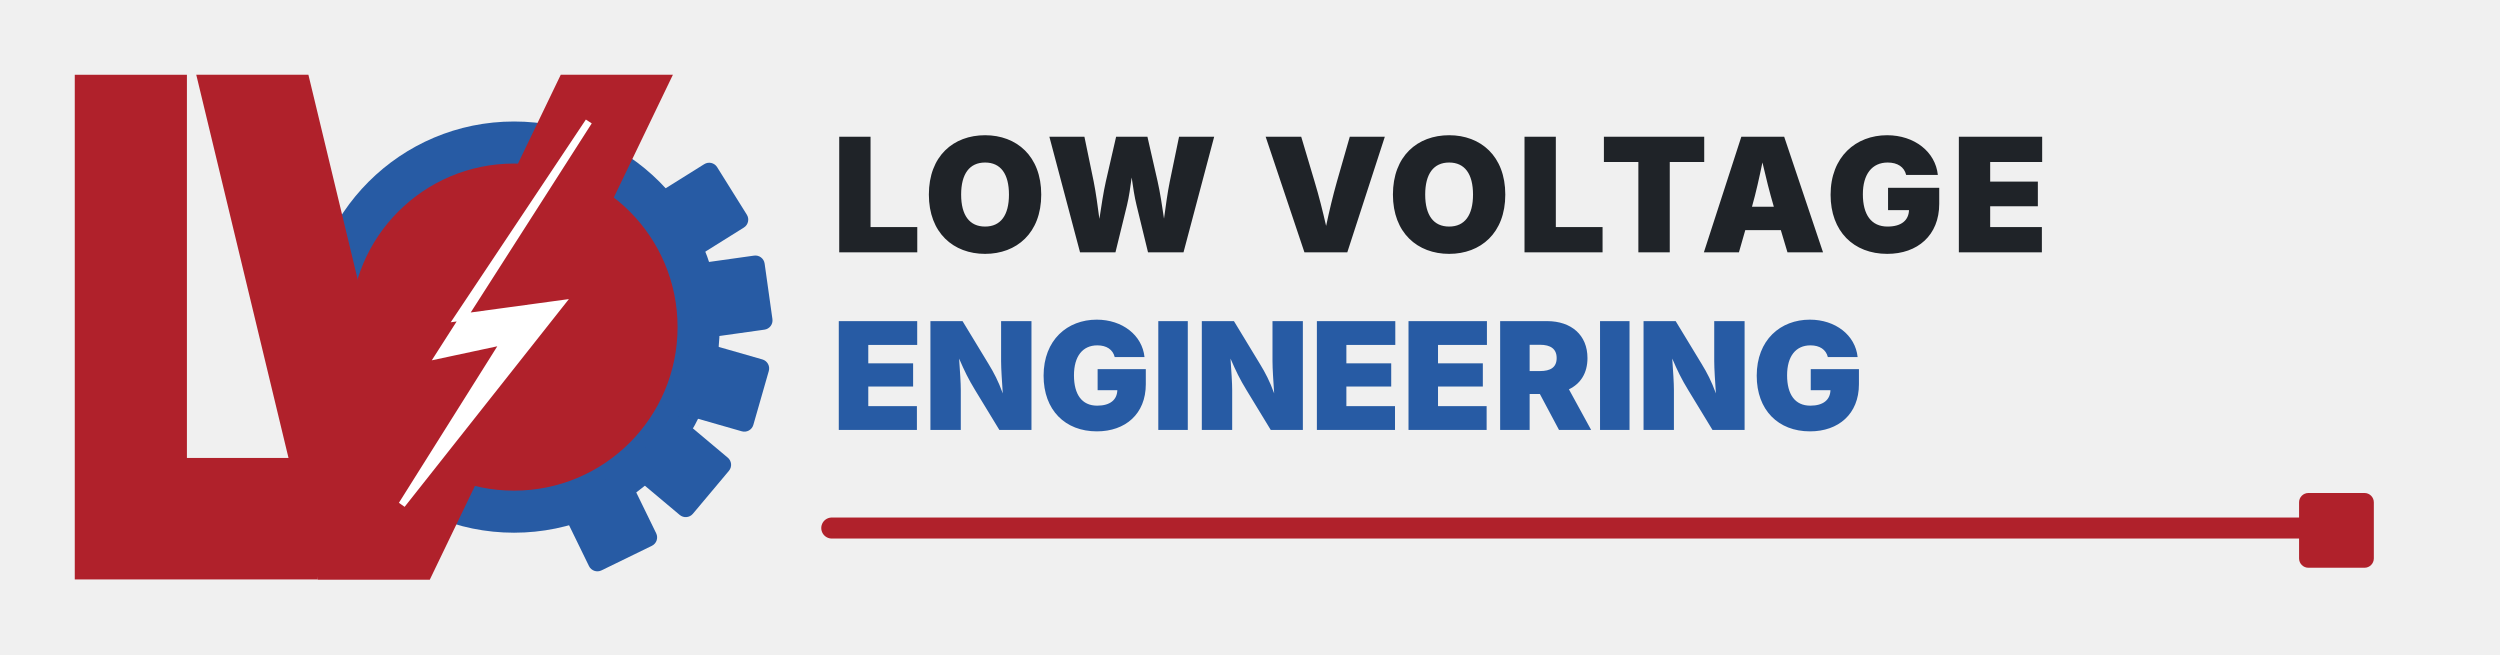
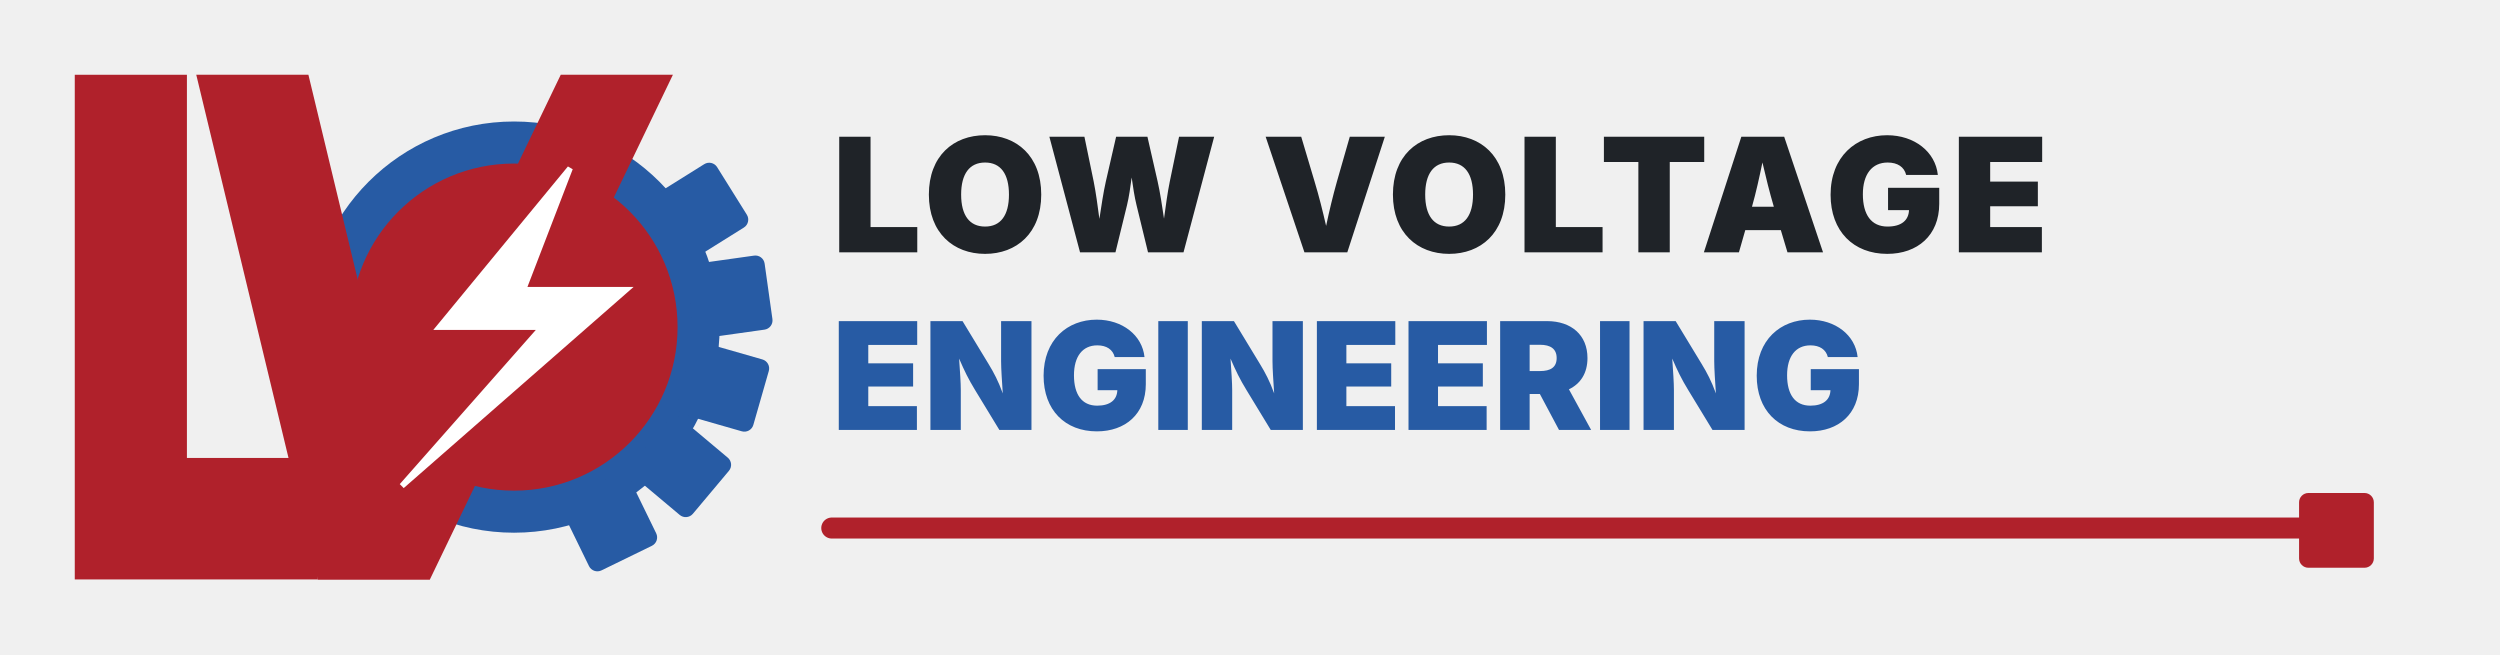
<svg xmlns="http://www.w3.org/2000/svg" viewBox="0 0 535 140" width="100%" height="100%" fill="none">
  <defs>
    <style>
      .lv-title {
        font-family: 'Montserrat', system-ui, -apple-system, sans-serif;
        font-weight: 900;
        font-size: 34px;
        fill: #1f2328;
        letter-spacing: 0.04em;
      }
      .lv-eng {
        font-family: 'Montserrat', system-ui, -apple-system, sans-serif;
        font-weight: 900;
        font-size: 32px;
        fill: #275ba4;
      }
    </style>
  </defs>
  <g id="lv-emblem" transform="translate(4, 0)">
    <g fill="#275ba4">
      <circle cx="106" cy="70" r="44" />
      <rect x="144" y="62" width="17" height="16" rx="2" transform="rotate(-32 106 70)" />
      <rect x="144" y="62" width="17" height="16" rx="2" transform="rotate(-8 106 70)" />
      <rect x="144" y="62" width="17" height="16" rx="2" transform="rotate(16 106 70)" />
      <rect x="144" y="62" width="17" height="16" rx="2" transform="rotate(40 106 70)" />
      <rect x="144" y="62" width="17" height="16" rx="2" transform="rotate(64 106 70)" />
    </g>
    <path d="M 12 16          H 36          V 98          H 64          V 124          H 12          Z" fill="#b0212b" />
    <polygon points="38,16 62,16 88,124 64,124" fill="#b0212b" />
    <circle cx="106" cy="70" r="35" fill="#b0212b" />
    <polygon points="64,124 88,124 140,16 116,16" fill="#b0212b" />
-     <polygon id="front-lightning-bolt" points="122,26 94,68 116,65 82,108 104,73 90,76" fill="#ffffff" stroke="#ffffff" stroke-width="1.5" stroke-linejoin="miter" />
+     <polygon id="prominent-white-lightning-bolt" points="118,36 90,70 112,70 82,104 130,62 108,62" fill="#ffffff" stroke="#ffffff" stroke-width="1.2" stroke-linejoin="miter" />
  </g>
  <g id="lv-wordmark" transform="translate(178, 16)">
    <text x="0" y="38" class="lv-title">
      LOW VOLTAGE
    </text>
    <text x="0" y="76" textLength="330" lengthAdjust="spacing" class="lv-eng">
      ENGINEERING
    </text>
    <g id="terminal-bar" transform="translate(0, 91)">
      <line x1="0" y1="6" x2="314" y2="6" stroke="#b0212b" stroke-width="4.5" stroke-linecap="round" />
      <rect x="314" y="-1.5" width="16" height="16" fill="#b0212b" rx="2" />
    </g>
  </g>
</svg>
